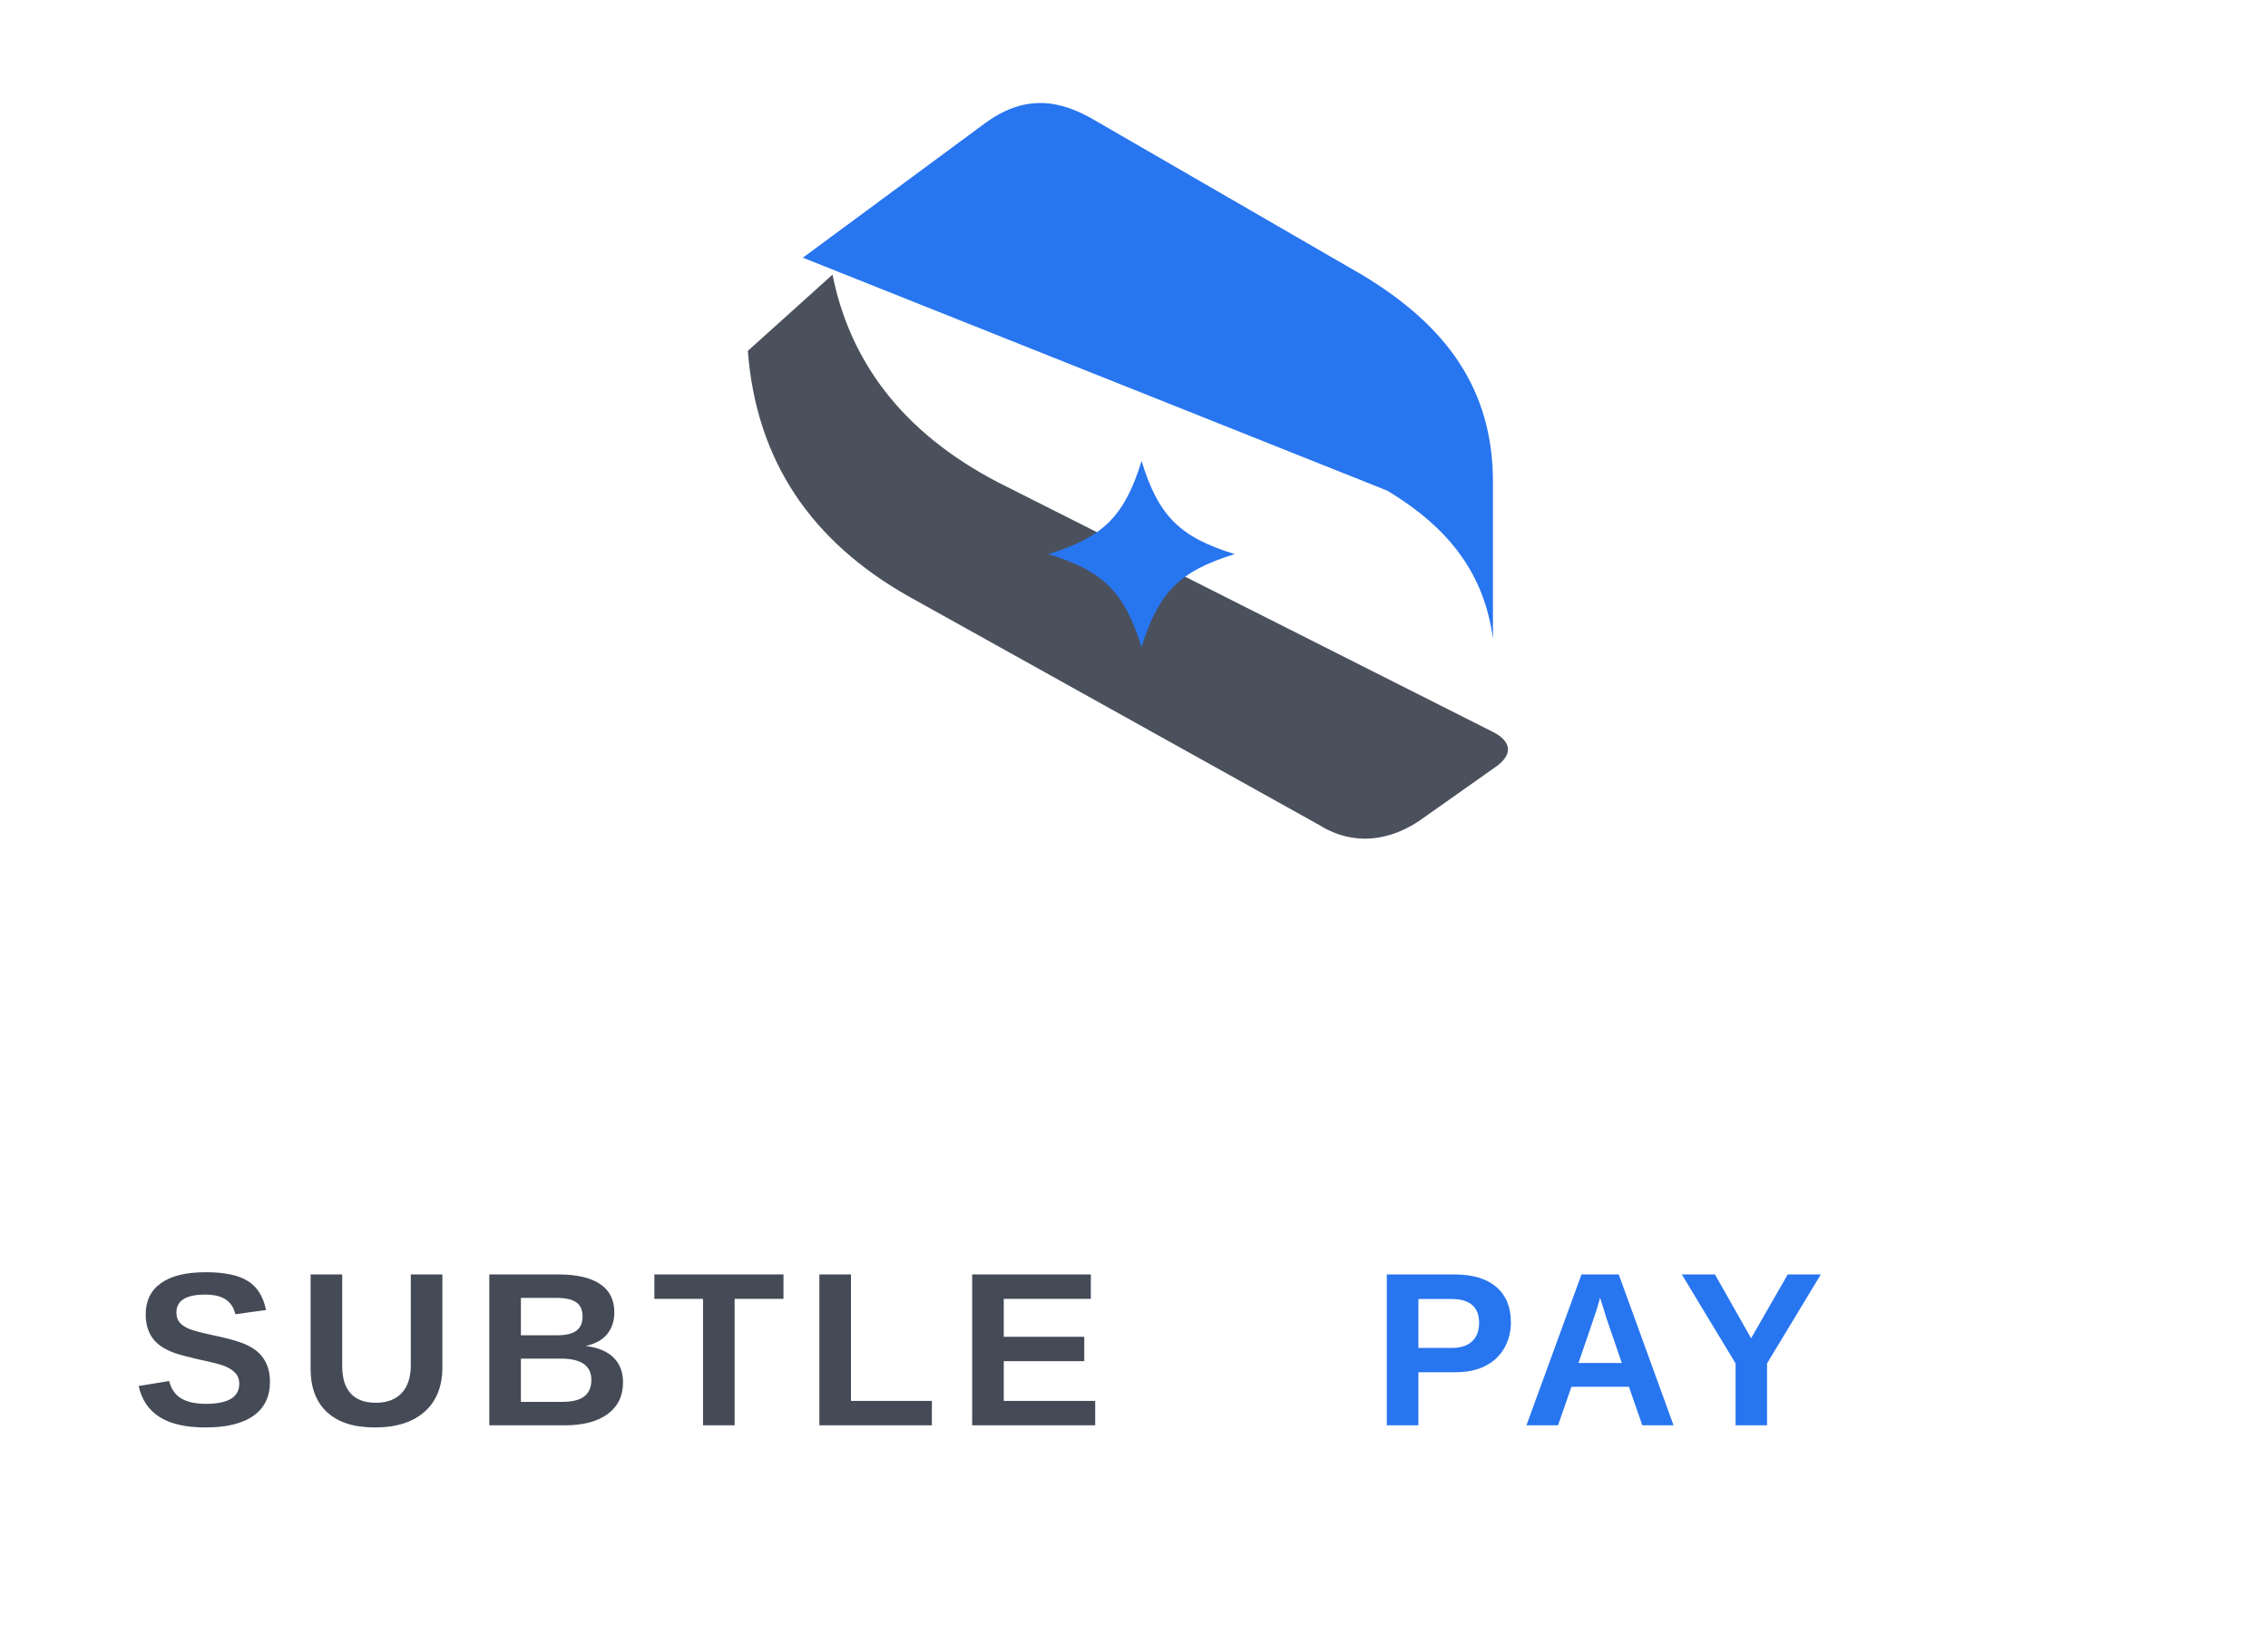
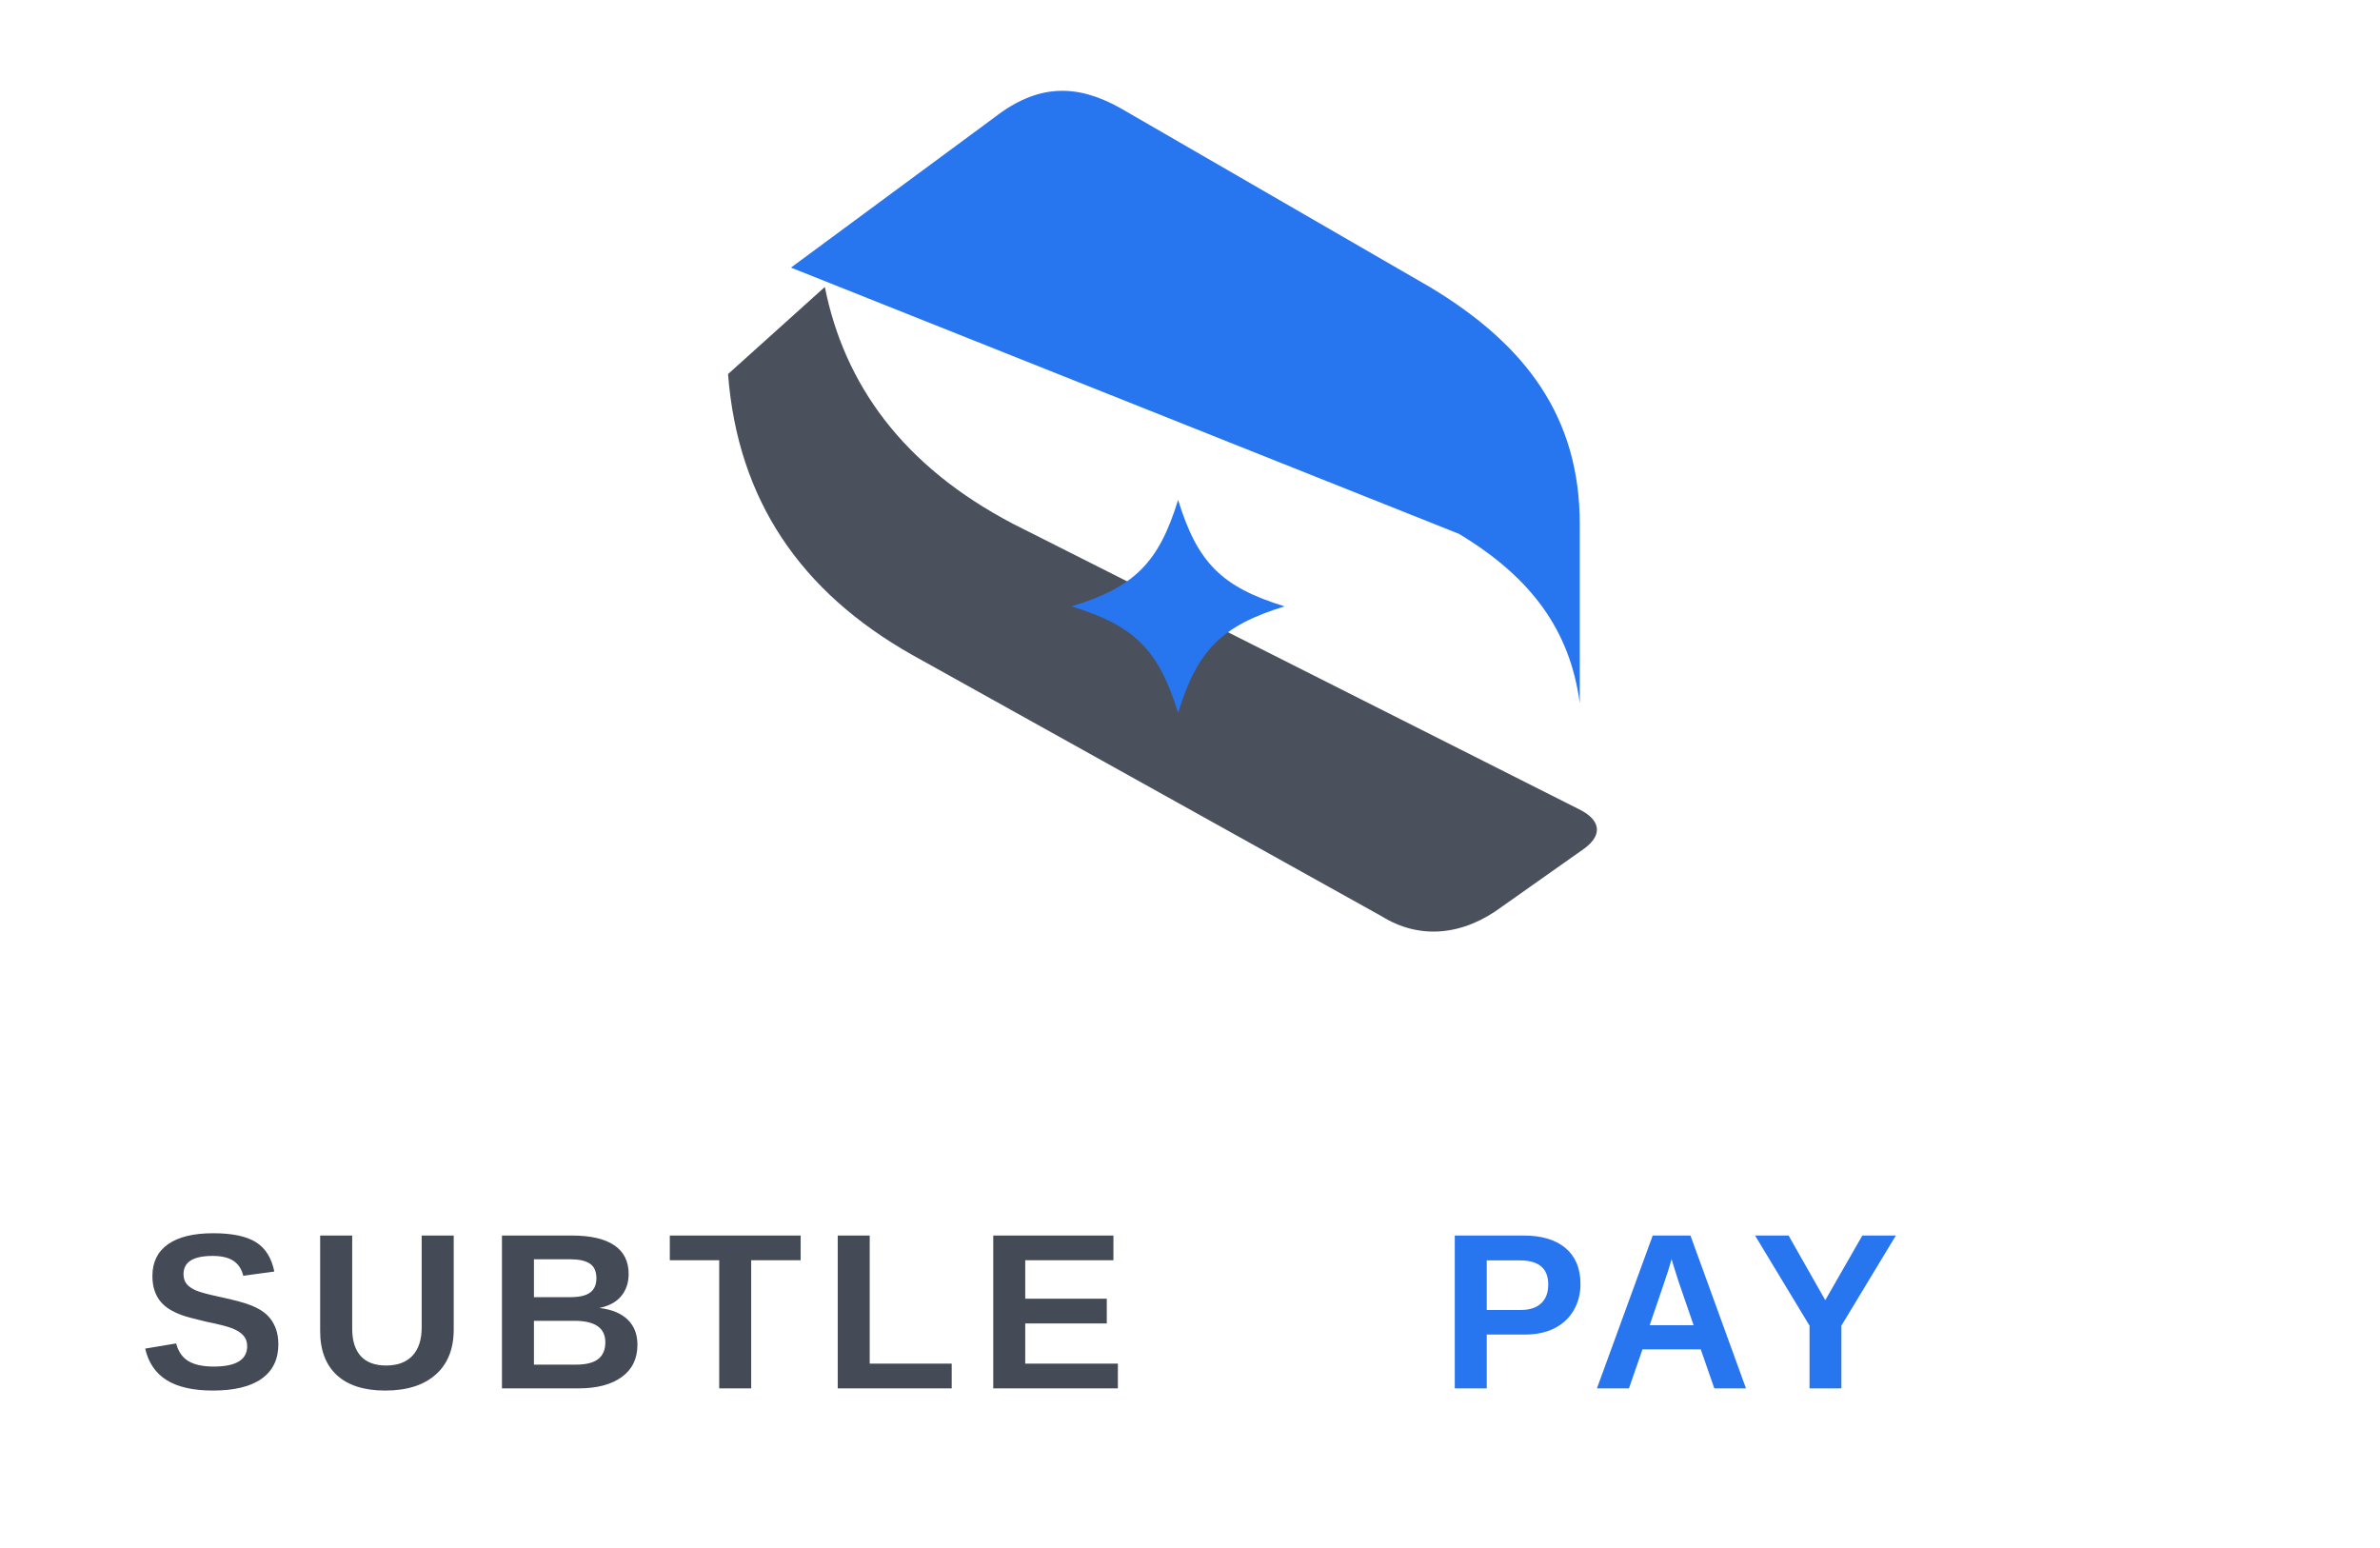
- <svg xmlns="http://www.w3.org/2000/svg" viewBox="0 0 600 430" role="img" aria-labelledby="title">
-   <g transform="translate(190 20) scale(1.12)">
+ <svg xmlns="http://www.w3.org/2000/svg" viewBox="0 0 600 390" role="img" aria-labelledby="title">
+   <g transform="translate(175 15) scale(1.22)">
    <path fill="#2875F0" d="M20 43 62 12C71 5 79 5 88 10l64 37c20 12 31 27 31 49v37c-2-15-10-26-25-35L20 43Z" />
    <path fill="#4A515D" d="M7 65c2 26 15 45 38 58l97 54c8 5 17 4 25-2l17-12c4-3 3-6-1-8L66 96C43 84 31 67 27 47Z" />
    <path fill="#2875F0" d="M100 91c4 13 9 18 22 22-13 4-18 9-22 22-4-13-9-18-22-22 13-4 18-9 22-22Z" />
  </g>
-   <g font-family="Arial, Helvetica, sans-serif" font-weight="750" font-size="58" letter-spacing="5">
-     <text x="35" y="377" fill="#444B57" textLength="315" lengthAdjust="spacingAndGlyphs">SUBTLE</text>
-     <text x="363" y="377" fill="#2875F0" textLength="202" lengthAdjust="spacingAndGlyphs">PAY</text>
+   <g font-family="Arial, Helvetica, sans-serif" font-weight="750" font-size="56" letter-spacing="5">
+     <text x="35" y="350" fill="#444B57" textLength="315" lengthAdjust="spacingAndGlyphs">SUBTLE</text>
+     <text x="363" y="350" fill="#2875F0" textLength="202" lengthAdjust="spacingAndGlyphs">PAY</text>
  </g>
</svg>
